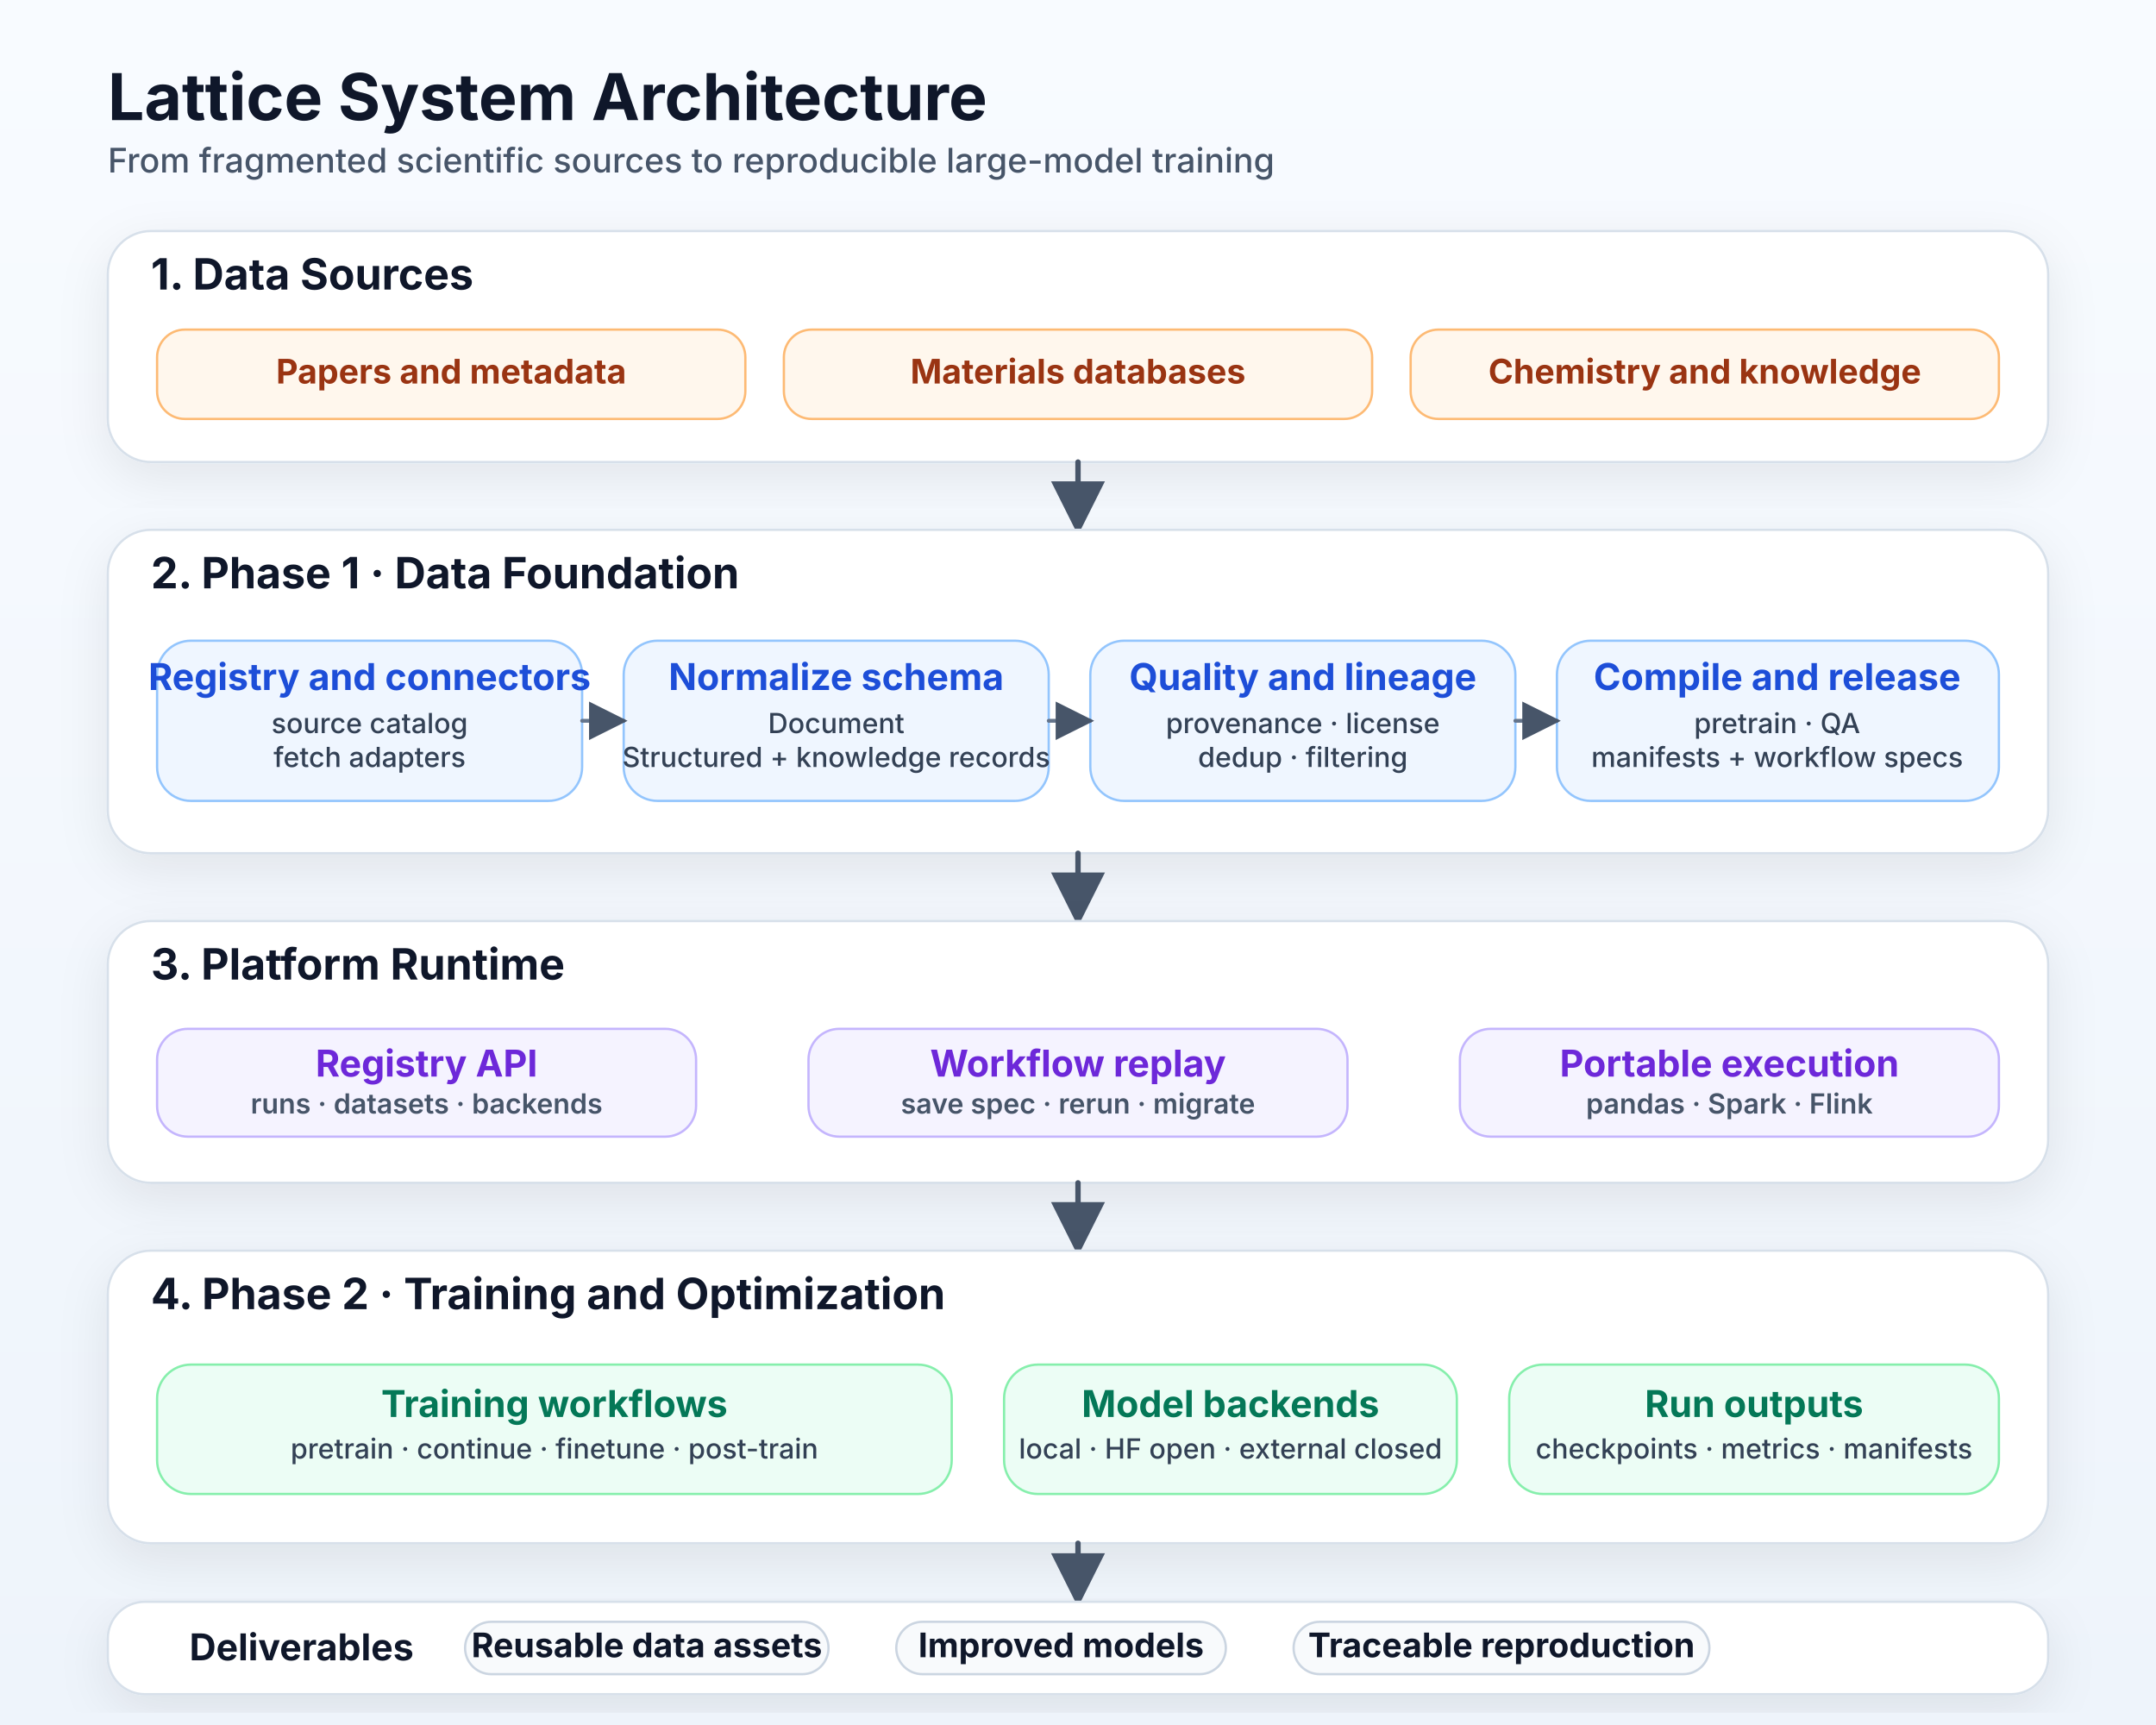
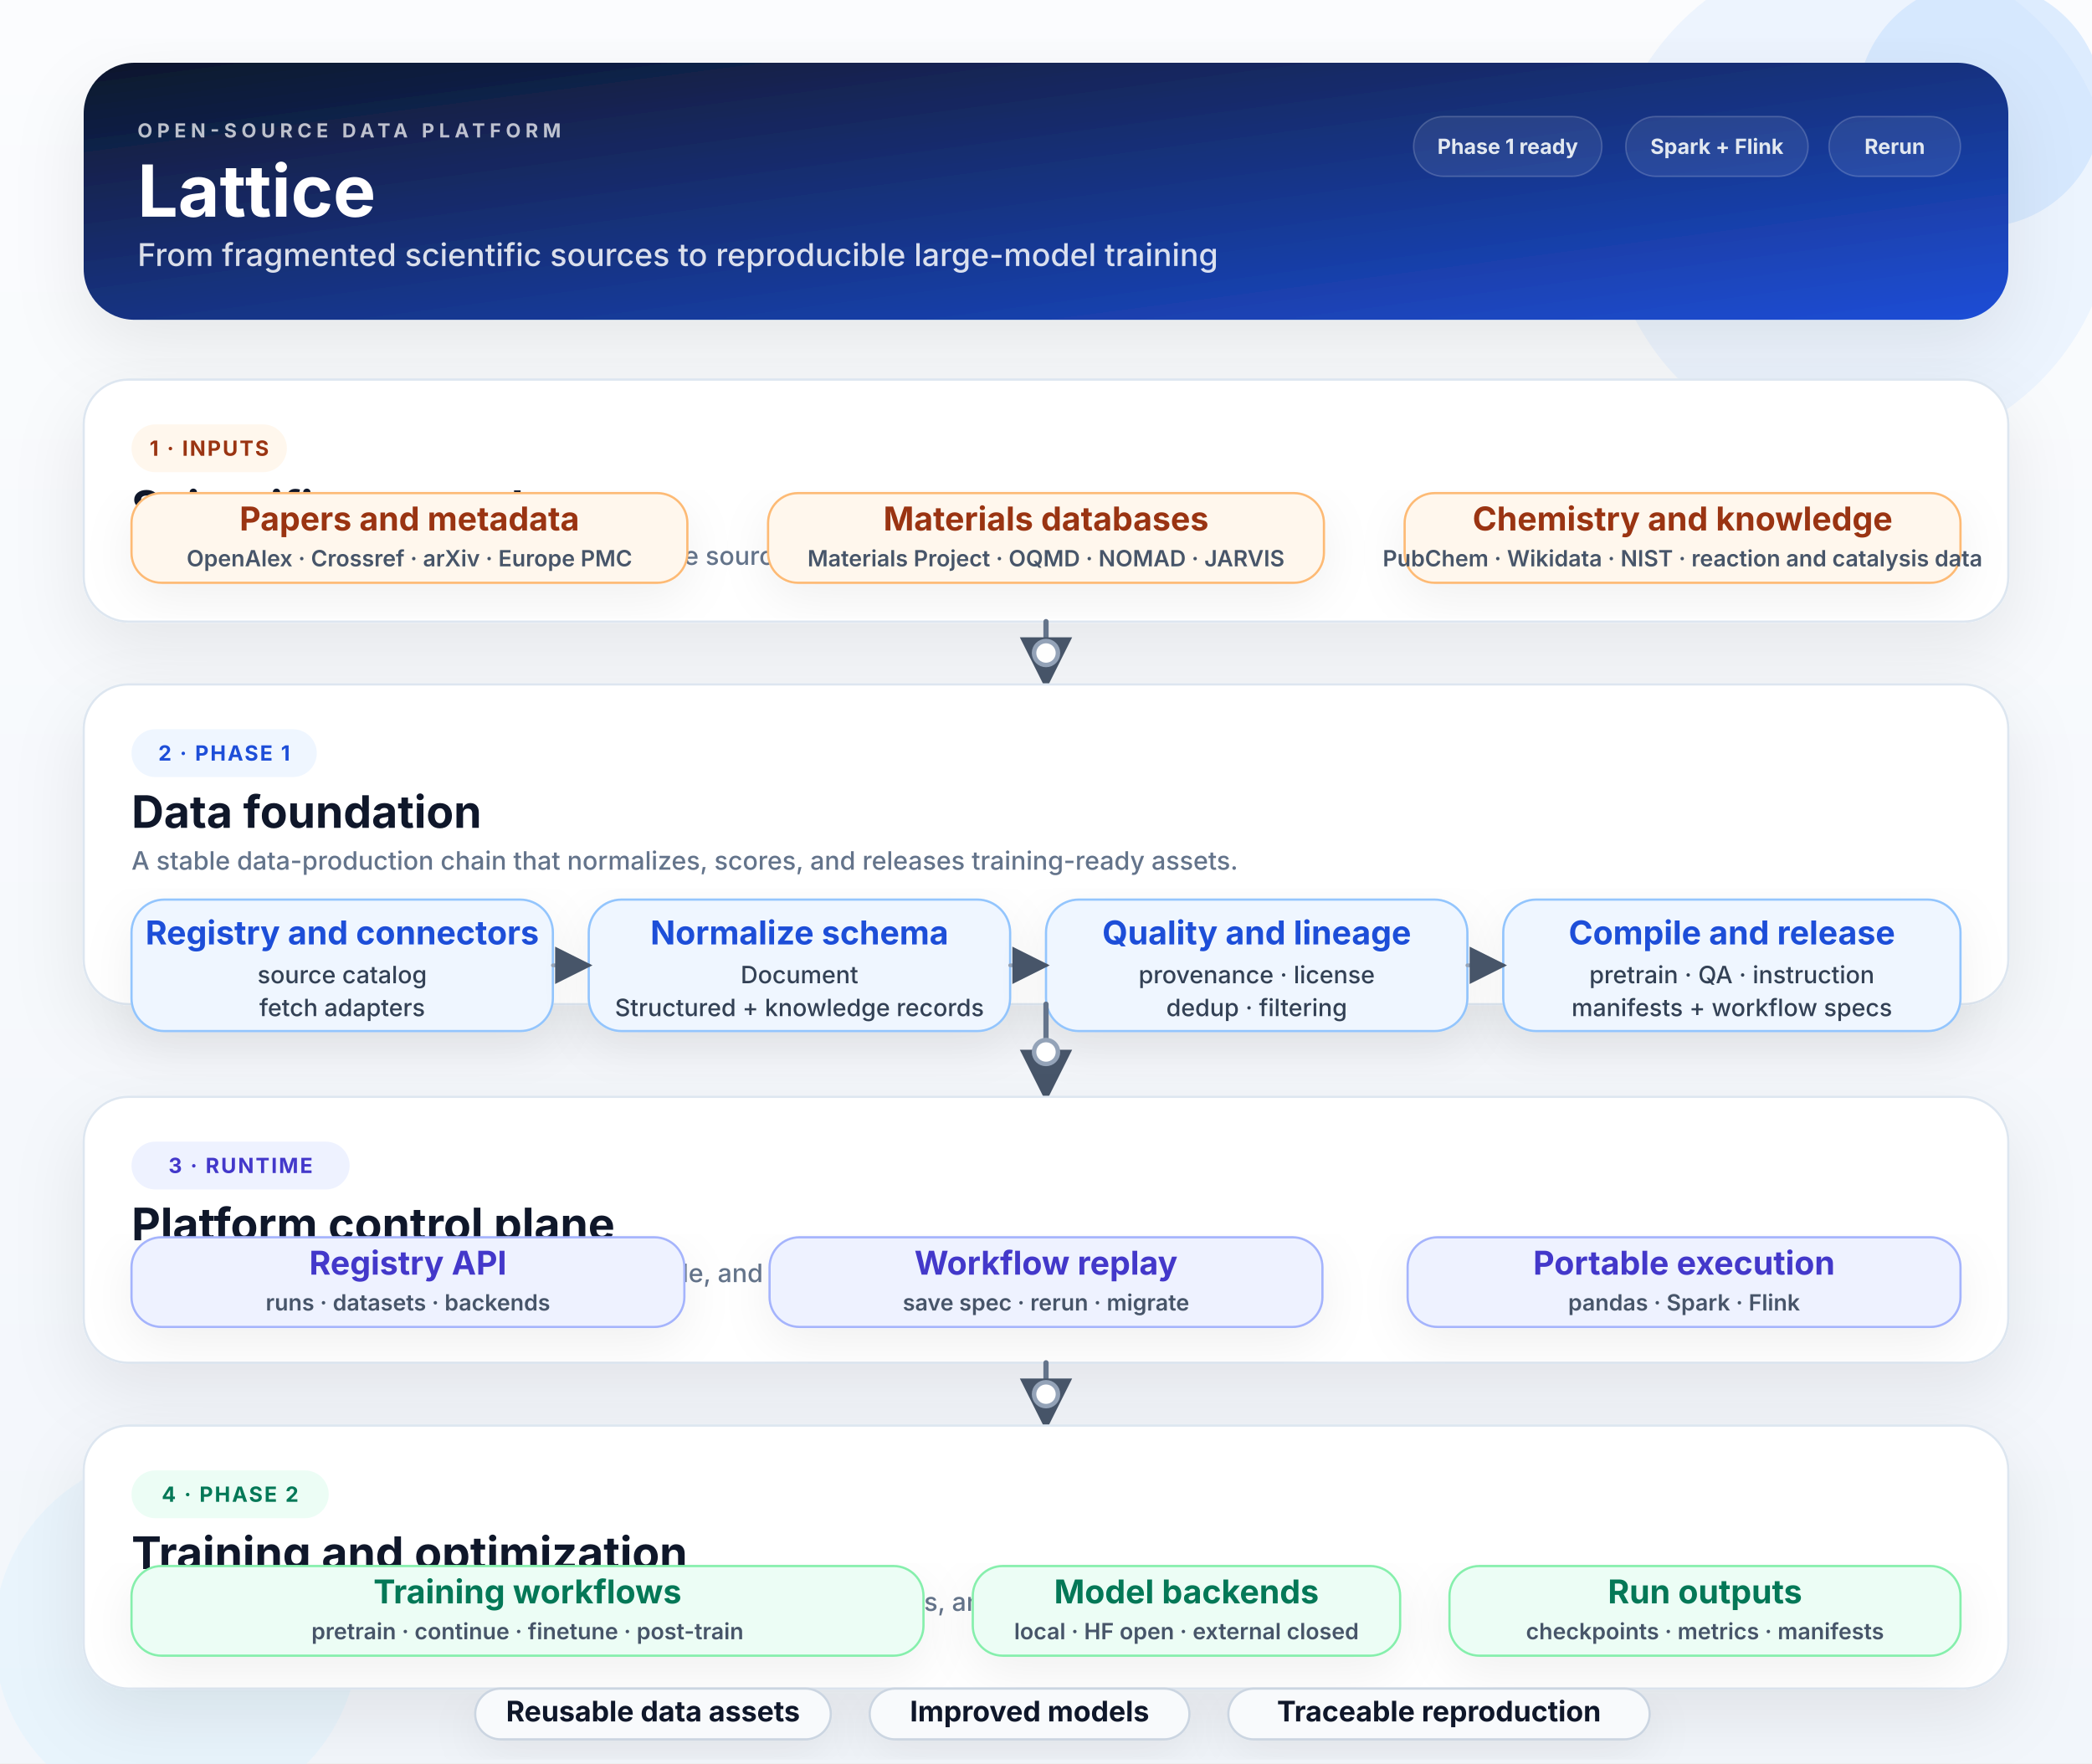
- <svg xmlns="http://www.w3.org/2000/svg" viewBox="0 0 1400 1120" role="img" aria-labelledby="title desc">
+ <svg xmlns="http://www.w3.org/2000/svg" viewBox="0 0 1400 1180" role="img" aria-labelledby="title desc">
  <defs>
-     <linearGradient id="bg" x1="0" y1="0" x2="0" y2="1">
-       <stop offset="0%" stop-color="#f8fbff" />
-       <stop offset="100%" stop-color="#eef4fb" />
+     <linearGradient id="pageBg" x1="0" y1="0" x2="0" y2="1">
+       <stop offset="0%" stop-color="#fbfcfe" />
+       <stop offset="100%" stop-color="#f2f6fb" />
    </linearGradient>
-     <filter id="shadow" x="-20%" y="-20%" width="140%" height="140%">
-       <feDropShadow dx="0" dy="10" stdDeviation="16" flood-color="#0f172a" flood-opacity="0.08" />
+     <linearGradient id="heroBg" x1="0" y1="0" x2="1" y2="1">
+       <stop offset="0%" stop-color="#0f172a" />
+       <stop offset="100%" stop-color="#1d4ed8" />
+     </linearGradient>
+     <filter id="panelShadow" x="-20%" y="-20%" width="140%" height="160%">
+       <feDropShadow dx="0" dy="18" stdDeviation="24" flood-color="#0f172a" flood-opacity="0.08" />
+     </filter>
+     <filter id="softShadow" x="-20%" y="-20%" width="140%" height="160%">
+       <feDropShadow dx="0" dy="10" stdDeviation="16" flood-color="#0f172a" flood-opacity="0.06" />
    </filter>
    <marker id="arrow" viewBox="0 0 12 12" refX="10" refY="6" markerWidth="12" markerHeight="12" orient="auto-start-reverse">
      <path d="M1 1 L11 6 L1 11 Z" fill="#475569" />
    </marker>
    <style>
-       .title { font: 700 42px 'Inter', 'Segoe UI', Arial, sans-serif; fill: #0f172a; }
-       .subtitle { font: 500 22px 'Inter', 'Segoe UI', Arial, sans-serif; fill: #475569; }
-       .section-title { font: 700 28px 'Inter', 'Segoe UI', Arial, sans-serif; fill: #0f172a; }
-       .card-title { font: 700 24px 'Inter', 'Segoe UI', Arial, sans-serif; }
-       .body { font: 550 18px 'Inter', 'Segoe UI', Arial, sans-serif; fill: #334155; }
-       .chip { font: 700 22px 'Inter', 'Segoe UI', Arial, sans-serif; }
-       .small { font: 600 18px 'Inter', 'Segoe UI', Arial, sans-serif; fill: #475569; }
-       .panel { fill: #ffffff; stroke: #d7e0ea; stroke-width: 1.5; filter: url(#shadow); }
-       .source-bg { fill: #fff7ed; stroke: #fdba74; stroke-width: 1.5; }
-       .phase1-bg { fill: #eff6ff; stroke: #93c5fd; stroke-width: 1.5; }
-       .runtime-bg { fill: #f5f3ff; stroke: #c4b5fd; stroke-width: 1.5; }
-       .phase2-bg { fill: #ecfdf5; stroke: #86efac; stroke-width: 1.5; }
-       .outcome-bg { fill: #f8fafc; stroke: #cbd5e1; stroke-width: 1.5; }
+       .kicker { font: 700 13px 'Inter', 'Segoe UI', Arial, sans-serif; letter-spacing: 0.24em; fill: rgba(255,255,255,0.72); }
+       .hero-title { font: 700 48px 'Inter', 'Segoe UI', Arial, sans-serif; fill: #ffffff; }
+       .hero-subtitle { font: 500 21px 'Inter', 'Segoe UI', Arial, sans-serif; fill: rgba(255,255,255,0.84); }
+       .pill-text { font: 700 14px 'Inter', 'Segoe UI', Arial, sans-serif; fill: #e2e8f0; }
+       .section-chip { font: 700 14px 'Inter', 'Segoe UI', Arial, sans-serif; letter-spacing: 0.08em; }
+       .section-title { font: 700 30px 'Inter', 'Segoe UI', Arial, sans-serif; fill: #0f172a; }
+       .section-copy { font: 500 17px 'Inter', 'Segoe UI', Arial, sans-serif; fill: #64748b; }
+       .card-title { font: 700 22px 'Inter', 'Segoe UI', Arial, sans-serif; }
+       .card-copy { font: 550 16px 'Inter', 'Segoe UI', Arial, sans-serif; fill: #334155; }
+       .mini-copy { font: 600 15px 'Inter', 'Segoe UI', Arial, sans-serif; fill: #475569; }
+       .outcome-text { font: 700 19px 'Inter', 'Segoe UI', Arial, sans-serif; fill: #0f172a; }
+       .panel { fill: #ffffff; stroke: #dde6f0; stroke-width: 1.5; filter: url(#panelShadow); }
+       .card { stroke-width: 1.5; filter: url(#softShadow); }
+       .source-card { fill: #fff7ed; stroke: #fdba74; }
+       .phase1-card { fill: #eff6ff; stroke: #93c5fd; }
+       .runtime-card { fill: #eef2ff; stroke: #a5b4fc; }
+       .phase2-card { fill: #ecfdf5; stroke: #86efac; }
+       .outcome-card { fill: #f8fafc; stroke: #cbd5e1; }
      .source-text { fill: #9a3412; }
      .phase1-text { fill: #1d4ed8; }
-       .runtime-text { fill: #6d28d9; }
+       .runtime-text { fill: #4338ca; }
      .phase2-text { fill: #047857; }
-       .outcome-text { fill: #0f172a; }
-       .arrow { stroke: #475569; stroke-width: 3.5; fill: none; marker-end: url(#arrow); stroke-linecap: round; }
-       .inline-arrow { stroke: #64748b; stroke-width: 2.5; fill: none; marker-end: url(#arrow); stroke-linecap: round; }
+       .arrow { stroke: #64748b; stroke-width: 3.5; fill: none; marker-end: url(#arrow); stroke-linecap: round; }
+       .inline-arrow { stroke: #94a3b8; stroke-width: 2.5; fill: none; marker-end: url(#arrow); stroke-linecap: round; }
+       .node { fill: #ffffff; stroke: #cbd5e1; stroke-width: 2; }
    </style>
  </defs>
-   <rect width="1400" height="1120" fill="url(#bg)" />
-   <text x="70" y="78" class="title">Lattice System Architecture</text>
-   <text x="70" y="112" class="subtitle">From fragmented scientific sources to reproducible large-model training</text>
-   <rect x="70" y="150" width="1260" height="150" rx="28" class="panel" />
-   <text x="98" y="188" class="section-title">1. Data Sources</text>
-   <rect x="102" y="214" width="382" height="58" rx="18" class="source-bg" />
-   <text x="293" y="249" text-anchor="middle" class="chip source-text">Papers and metadata</text>
-   <rect x="509" y="214" width="382" height="58" rx="18" class="source-bg" />
-   <text x="700" y="249" text-anchor="middle" class="chip source-text">Materials databases</text>
-   <rect x="916" y="214" width="382" height="58" rx="18" class="source-bg" />
-   <text x="1107" y="249" text-anchor="middle" class="chip source-text">Chemistry and knowledge</text>
-   <line x1="700" y1="300" x2="700" y2="344" class="arrow" />
-   <rect x="70" y="344" width="1260" height="210" rx="28" class="panel" />
-   <text x="98" y="382" class="section-title">2. Phase 1 · Data Foundation</text>
-   <rect x="102" y="416" width="276" height="104" rx="22" class="phase1-bg" />
-   <text x="240" y="448" text-anchor="middle" class="card-title phase1-text">Registry and connectors</text>
-   <text x="240" y="476" text-anchor="middle" class="body">source catalog</text>
-   <text x="240" y="498" text-anchor="middle" class="body">fetch adapters</text>
-   <rect x="405" y="416" width="276" height="104" rx="22" class="phase1-bg" />
-   <text x="543" y="448" text-anchor="middle" class="card-title phase1-text">Normalize schema</text>
-   <text x="543" y="476" text-anchor="middle" class="body">Document</text>
-   <text x="543" y="498" text-anchor="middle" class="body">Structured + knowledge records</text>
-   <rect x="708" y="416" width="276" height="104" rx="22" class="phase1-bg" />
-   <text x="846" y="448" text-anchor="middle" class="card-title phase1-text">Quality and lineage</text>
-   <text x="846" y="476" text-anchor="middle" class="body">provenance · license</text>
-   <text x="846" y="498" text-anchor="middle" class="body">dedup · filtering</text>
-   <rect x="1011" y="416" width="287" height="104" rx="22" class="phase1-bg" />
-   <text x="1154" y="448" text-anchor="middle" class="card-title phase1-text">Compile and release</text>
-   <text x="1154" y="476" text-anchor="middle" class="body">pretrain · QA</text>
-   <text x="1154" y="498" text-anchor="middle" class="body">manifests + workflow specs</text>
-   <line x1="378" y1="468" x2="405" y2="468" class="inline-arrow" />
-   <line x1="681" y1="468" x2="708" y2="468" class="inline-arrow" />
-   <line x1="984" y1="468" x2="1011" y2="468" class="inline-arrow" />
-   <line x1="700" y1="554" x2="700" y2="598" class="arrow" />
-   <rect x="70" y="598" width="1260" height="170" rx="28" class="panel" />
-   <text x="98" y="636" class="section-title">3. Platform Runtime</text>
-   <rect x="102" y="668" width="350" height="70" rx="20" class="runtime-bg" />
-   <text x="277" y="699" text-anchor="middle" class="card-title runtime-text">Registry API</text>
-   <text x="277" y="723" text-anchor="middle" class="small">runs · datasets · backends</text>
-   <rect x="525" y="668" width="350" height="70" rx="20" class="runtime-bg" />
-   <text x="700" y="699" text-anchor="middle" class="card-title runtime-text">Workflow replay</text>
-   <text x="700" y="723" text-anchor="middle" class="small">save spec · rerun · migrate</text>
-   <rect x="948" y="668" width="350" height="70" rx="20" class="runtime-bg" />
-   <text x="1123" y="699" text-anchor="middle" class="card-title runtime-text">Portable execution</text>
-   <text x="1123" y="723" text-anchor="middle" class="small">pandas · Spark · Flink</text>
-   <line x1="700" y1="768" x2="700" y2="812" class="arrow" />
-   <rect x="70" y="812" width="1260" height="190" rx="28" class="panel" />
-   <text x="98" y="850" class="section-title">4. Phase 2 · Training and Optimization</text>
-   <rect x="102" y="886" width="516" height="84" rx="22" class="phase2-bg" />
-   <text x="360" y="920" text-anchor="middle" class="card-title phase2-text">Training workflows</text>
-   <text x="360" y="947" text-anchor="middle" class="body">pretrain · continue · finetune · post-train</text>
-   <rect x="652" y="886" width="294" height="84" rx="22" class="phase2-bg" />
-   <text x="799" y="920" text-anchor="middle" class="card-title phase2-text">Model backends</text>
-   <text x="799" y="947" text-anchor="middle" class="body">local · HF open · external closed</text>
-   <rect x="980" y="886" width="318" height="84" rx="22" class="phase2-bg" />
-   <text x="1139" y="920" text-anchor="middle" class="card-title phase2-text">Run outputs</text>
-   <text x="1139" y="947" text-anchor="middle" class="body">checkpoints · metrics · manifests</text>
-   <line x1="700" y1="1002" x2="700" y2="1040" class="arrow" />
-   <rect x="70" y="1040" width="1260" height="60" rx="24" class="panel" />
-   <text x="123" y="1078" class="card-title outcome-text">Deliverables</text>
-   <rect x="302" y="1053" width="236" height="34" rx="17" class="outcome-bg" />
-   <text x="420" y="1076" text-anchor="middle" class="chip outcome-text">Reusable data assets</text>
-   <rect x="582" y="1053" width="214" height="34" rx="17" class="outcome-bg" />
-   <text x="689" y="1076" text-anchor="middle" class="chip outcome-text">Improved models</text>
-   <rect x="840" y="1053" width="270" height="34" rx="17" class="outcome-bg" />
-   <text x="975" y="1076" text-anchor="middle" class="chip outcome-text">Traceable reproduction</text>
+   <rect width="1400" height="1180" fill="url(#pageBg)" />
+   <circle cx="1245" cy="135" r="170" fill="#dbeafe" opacity="0.45" />
+   <circle cx="1325" cy="70" r="82" fill="#bfdbfe" opacity="0.5" />
+   <circle cx="118" cy="1095" r="122" fill="#e0f2fe" opacity="0.55" />
+   <rect x="56" y="42" width="1288" height="172" rx="34" fill="url(#heroBg)" filter="url(#panelShadow)" />
+   <text x="92" y="92" class="kicker">OPEN-SOURCE DATA PLATFORM</text>
+   <text x="92" y="145" class="hero-title">Lattice</text>
+   <text x="92" y="178" class="hero-subtitle">From fragmented scientific sources to reproducible large-model training</text>
+   <rect x="946" y="78" width="126" height="40" rx="20" fill="rgba(255,255,255,0.08)" stroke="rgba(255,255,255,0.18)" />
+   <text x="1009" y="103" text-anchor="middle" class="pill-text">Phase 1 ready</text>
+   <rect x="1088" y="78" width="122" height="40" rx="20" fill="rgba(255,255,255,0.08)" stroke="rgba(255,255,255,0.18)" />
+   <text x="1149" y="103" text-anchor="middle" class="pill-text">Spark + Flink</text>
+   <rect x="1224" y="78" width="88" height="40" rx="20" fill="rgba(255,255,255,0.08)" stroke="rgba(255,255,255,0.18)" />
+   <text x="1268" y="103" text-anchor="middle" class="pill-text">Rerun</text>
+   <rect x="56" y="254" width="1288" height="162" rx="30" class="panel" />
+   <rect x="88" y="284" width="104" height="32" rx="16" fill="#fff7ed" />
+   <text x="140" y="305" text-anchor="middle" class="section-chip source-text">1 · INPUTS</text>
+   <text x="88" y="350" class="section-title">Scientific source layer</text>
+   <text x="88" y="378" class="section-copy">Lattice starts from raw, fragmented knowledge sources rather than pre-made training sets.</text>
+   <rect x="88" y="330" width="372" height="60" rx="20" class="card source-card" />
+   <text x="274" y="355" text-anchor="middle" class="card-title source-text">Papers and metadata</text>
+   <text x="274" y="379" text-anchor="middle" class="mini-copy">OpenAlex · Crossref · arXiv · Europe PMC</text>
+   <rect x="514" y="330" width="372" height="60" rx="20" class="card source-card" />
+   <text x="700" y="355" text-anchor="middle" class="card-title source-text">Materials databases</text>
+   <text x="700" y="379" text-anchor="middle" class="mini-copy">Materials Project · OQMD · NOMAD · JARVIS</text>
+   <rect x="940" y="330" width="372" height="60" rx="20" class="card source-card" />
+   <text x="1126" y="355" text-anchor="middle" class="card-title source-text">Chemistry and knowledge</text>
+   <text x="1126" y="379" text-anchor="middle" class="mini-copy">PubChem · Wikidata · NIST · reaction and catalysis data</text>
+   <line x1="700" y1="416" x2="700" y2="458" class="arrow" />
+   <circle cx="700" cy="437" r="8" fill="#ffffff" stroke="#94a3b8" stroke-width="3" />
+   <rect x="56" y="458" width="1288" height="214" rx="30" class="panel" />
+   <rect x="88" y="488" width="124" height="32" rx="16" fill="#eff6ff" />
+   <text x="150" y="509" text-anchor="middle" class="section-chip phase1-text">2 · PHASE 1</text>
+   <text x="88" y="554" class="section-title">Data foundation</text>
+   <text x="88" y="582" class="section-copy">A stable data-production chain that normalizes, scores, and releases training-ready assets.</text>
+   <rect x="88" y="602" width="282" height="88" rx="22" class="card phase1-card" />
+   <text x="229" y="632" text-anchor="middle" class="card-title phase1-text">Registry and connectors</text>
+   <text x="229" y="658" text-anchor="middle" class="card-copy">source catalog</text>
+   <text x="229" y="680" text-anchor="middle" class="card-copy">fetch adapters</text>
+   <rect x="394" y="602" width="282" height="88" rx="22" class="card phase1-card" />
+   <text x="535" y="632" text-anchor="middle" class="card-title phase1-text">Normalize schema</text>
+   <text x="535" y="658" text-anchor="middle" class="card-copy">Document</text>
+   <text x="535" y="680" text-anchor="middle" class="card-copy">Structured + knowledge records</text>
+   <rect x="700" y="602" width="282" height="88" rx="22" class="card phase1-card" />
+   <text x="841" y="632" text-anchor="middle" class="card-title phase1-text">Quality and lineage</text>
+   <text x="841" y="658" text-anchor="middle" class="card-copy">provenance · license</text>
+   <text x="841" y="680" text-anchor="middle" class="card-copy">dedup · filtering</text>
+   <rect x="1006" y="602" width="306" height="88" rx="22" class="card phase1-card" />
+   <text x="1159" y="632" text-anchor="middle" class="card-title phase1-text">Compile and release</text>
+   <text x="1159" y="658" text-anchor="middle" class="card-copy">pretrain · QA · instruction</text>
+   <text x="1159" y="680" text-anchor="middle" class="card-copy">manifests + workflow specs</text>
+   <line x1="370" y1="646" x2="394" y2="646" class="inline-arrow" />
+   <line x1="676" y1="646" x2="700" y2="646" class="inline-arrow" />
+   <line x1="982" y1="646" x2="1006" y2="646" class="inline-arrow" />
+   <line x1="700" y1="672" x2="700" y2="734" class="arrow" />
+   <circle cx="700" cy="704" r="8" fill="#ffffff" stroke="#94a3b8" stroke-width="3" />
+   <rect x="56" y="734" width="1288" height="178" rx="30" class="panel" />
+   <rect x="88" y="764" width="146" height="32" rx="16" fill="#eef2ff" />
+   <text x="161" y="785" text-anchor="middle" class="section-chip runtime-text">3 · RUNTIME</text>
+   <text x="88" y="830" class="section-title">Platform control plane</text>
+   <text x="88" y="858" class="section-copy">The layer that makes jobs traceable, replayable, and portable across engines.</text>
+   <rect x="88" y="828" width="370" height="60" rx="20" class="card runtime-card" />
+   <text x="273" y="853" text-anchor="middle" class="card-title runtime-text">Registry API</text>
+   <text x="273" y="877" text-anchor="middle" class="mini-copy">runs · datasets · backends</text>
+   <rect x="515" y="828" width="370" height="60" rx="20" class="card runtime-card" />
+   <text x="700" y="853" text-anchor="middle" class="card-title runtime-text">Workflow replay</text>
+   <text x="700" y="877" text-anchor="middle" class="mini-copy">save spec · rerun · migrate</text>
+   <rect x="942" y="828" width="370" height="60" rx="20" class="card runtime-card" />
+   <text x="1127" y="853" text-anchor="middle" class="card-title runtime-text">Portable execution</text>
+   <text x="1127" y="877" text-anchor="middle" class="mini-copy">pandas · Spark · Flink</text>
+   <line x1="700" y1="912" x2="700" y2="954" class="arrow" />
+   <circle cx="700" cy="933" r="8" fill="#ffffff" stroke="#94a3b8" stroke-width="3" />
+   <rect x="56" y="954" width="1288" height="176" rx="30" class="panel" />
+   <rect x="88" y="984" width="132" height="32" rx="16" fill="#ecfdf5" />
+   <text x="154" y="1005" text-anchor="middle" class="section-chip phase2-text">4 · PHASE 2</text>
+   <text x="88" y="1050" class="section-title">Training and optimization</text>
+   <text x="88" y="1078" class="section-copy">The data foundation feeds executable workflows, model backends, and reproducible outputs.</text>
+   <rect x="88" y="1048" width="530" height="60" rx="20" class="card phase2-card" />
+   <text x="353" y="1073" text-anchor="middle" class="card-title phase2-text">Training workflows</text>
+   <text x="353" y="1097" text-anchor="middle" class="mini-copy">pretrain · continue · finetune · post-train</text>
+   <rect x="651" y="1048" width="286" height="60" rx="20" class="card phase2-card" />
+   <text x="794" y="1073" text-anchor="middle" class="card-title phase2-text">Model backends</text>
+   <text x="794" y="1097" text-anchor="middle" class="mini-copy">local · HF open · external closed</text>
+   <rect x="970" y="1048" width="342" height="60" rx="20" class="card phase2-card" />
+   <text x="1141" y="1073" text-anchor="middle" class="card-title phase2-text">Run outputs</text>
+   <text x="1141" y="1097" text-anchor="middle" class="mini-copy">checkpoints · metrics · manifests</text>
+   <rect x="56" y="1138" width="1288" height="26" rx="13" fill="#ffffff" opacity="0" />
+   <rect x="318" y="1130" width="238" height="34" rx="17" class="card outcome-card" />
+   <text x="437" y="1152" text-anchor="middle" class="outcome-text">Reusable data assets</text>
+   <rect x="582" y="1130" width="214" height="34" rx="17" class="card outcome-card" />
+   <text x="689" y="1152" text-anchor="middle" class="outcome-text">Improved models</text>
+   <rect x="822" y="1130" width="282" height="34" rx="17" class="card outcome-card" />
+   <text x="963" y="1152" text-anchor="middle" class="outcome-text">Traceable reproduction</text>
</svg>
